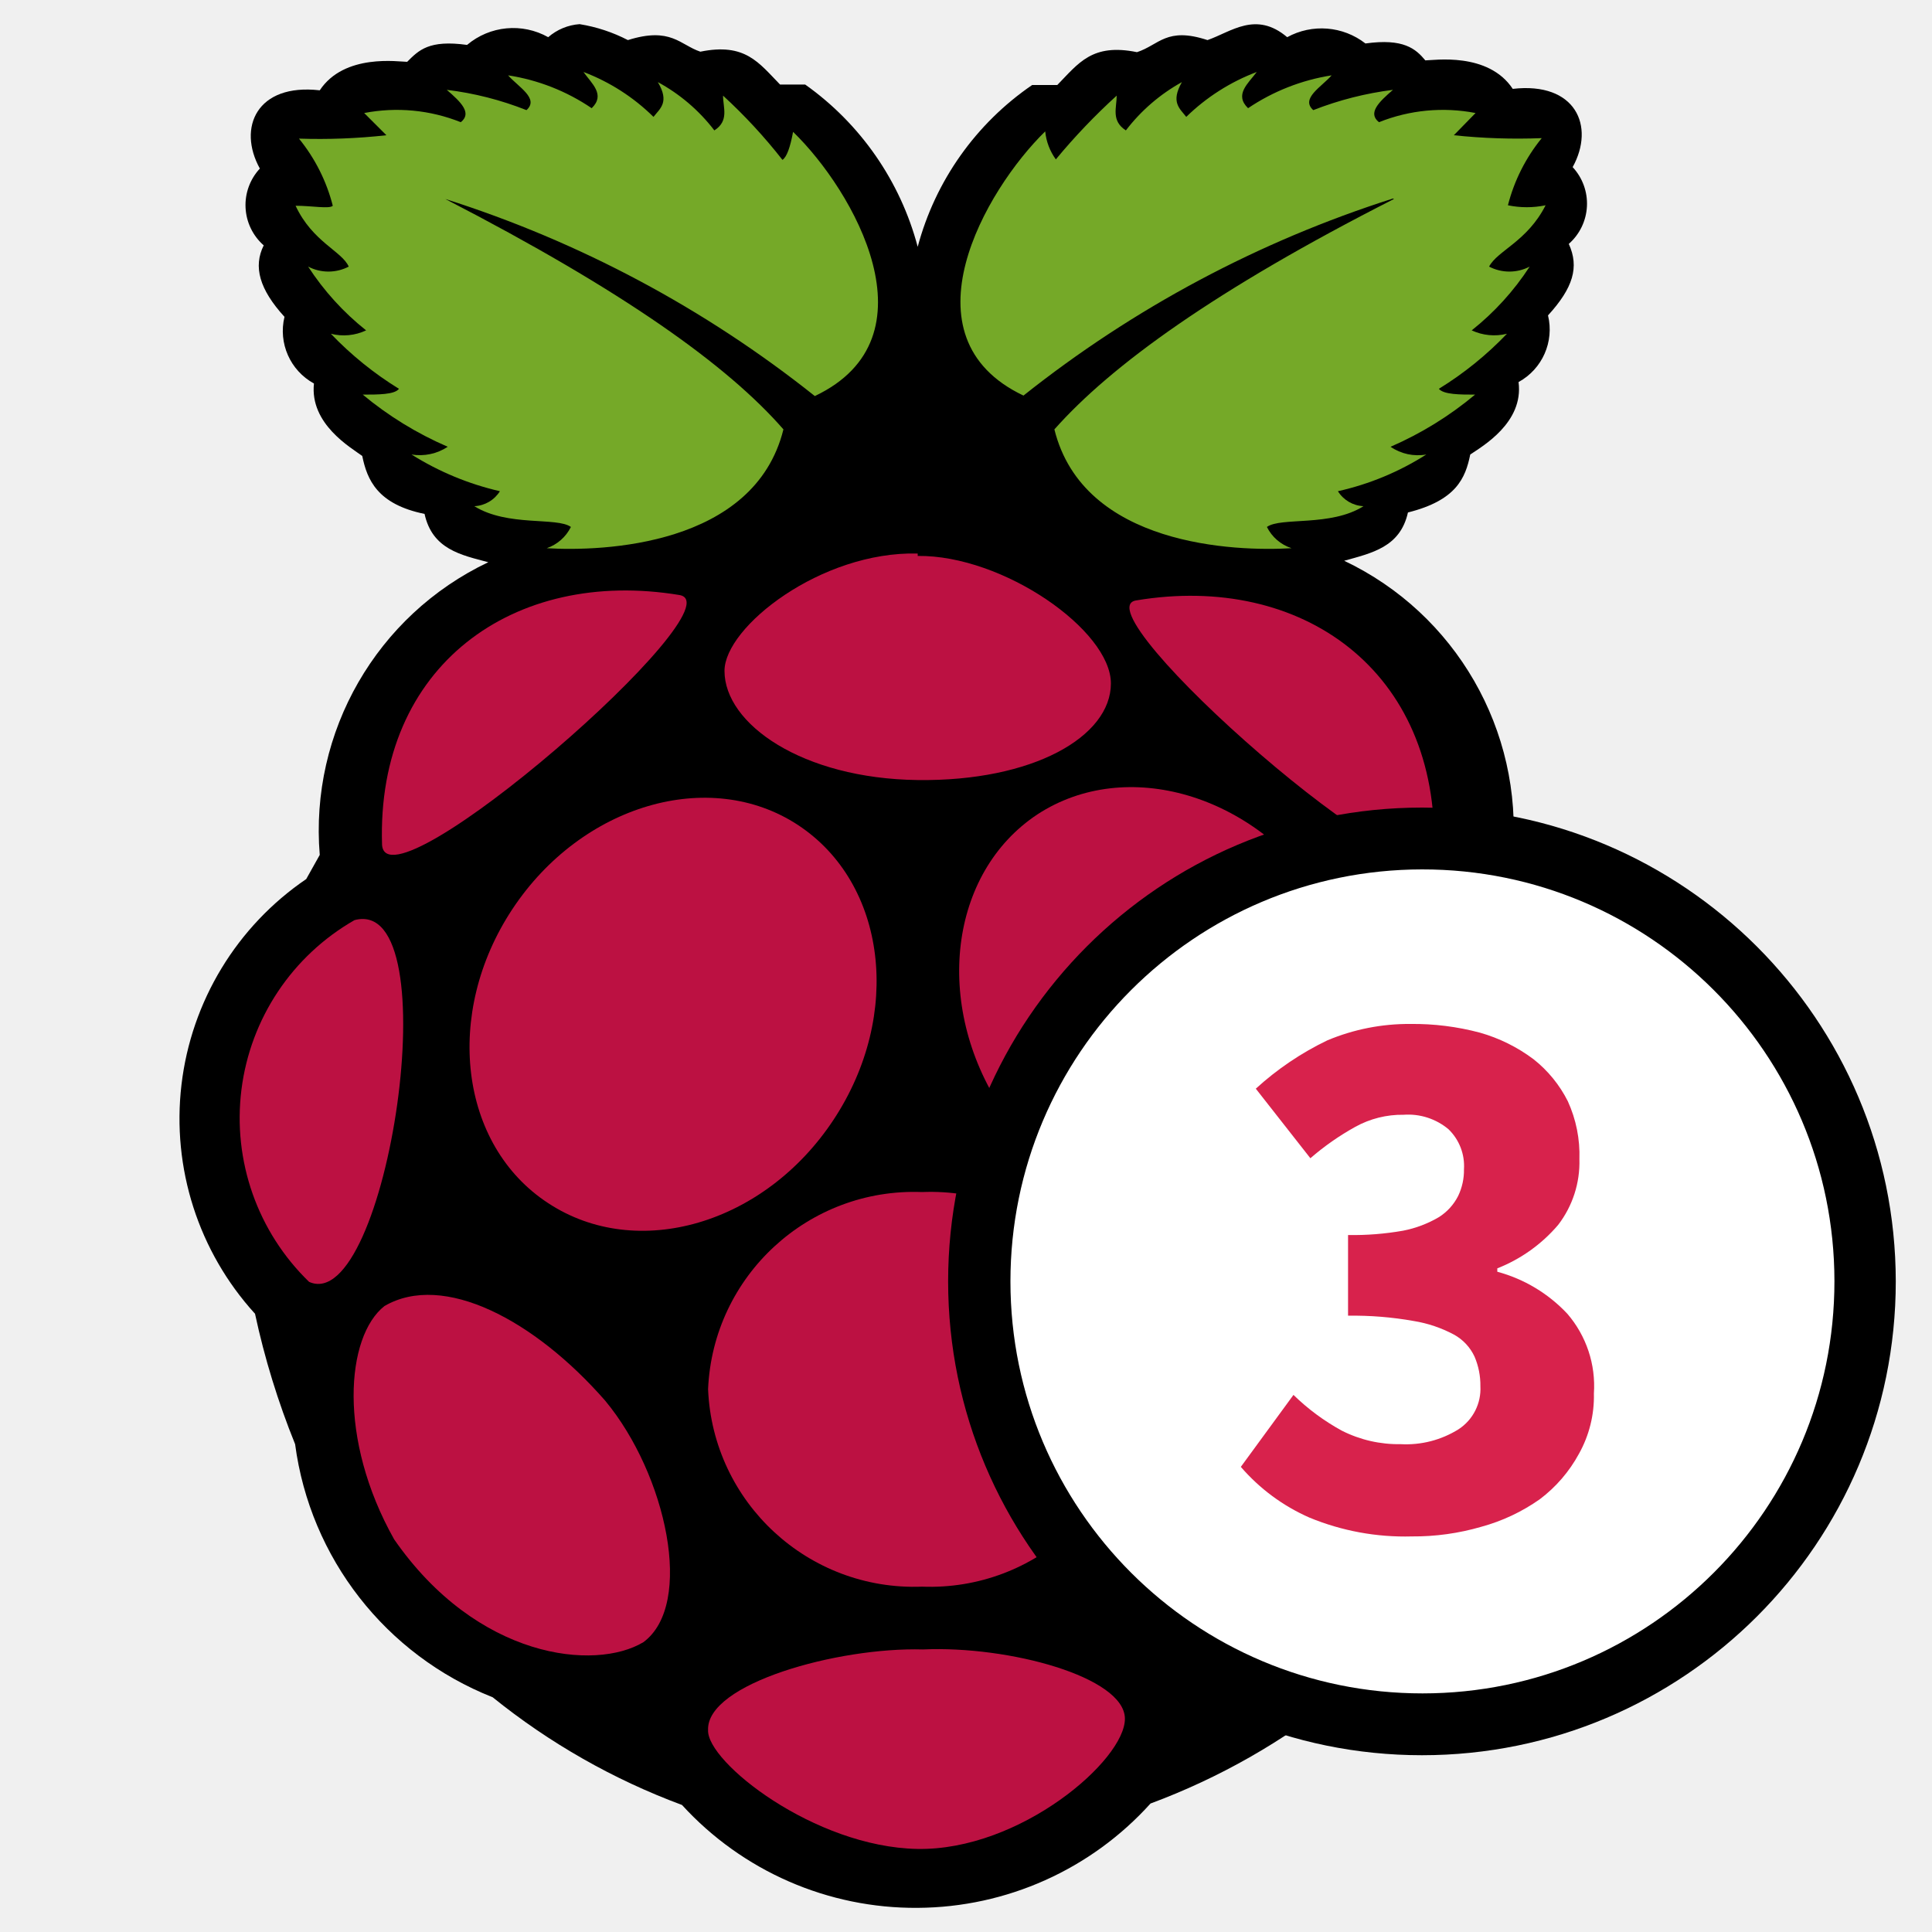
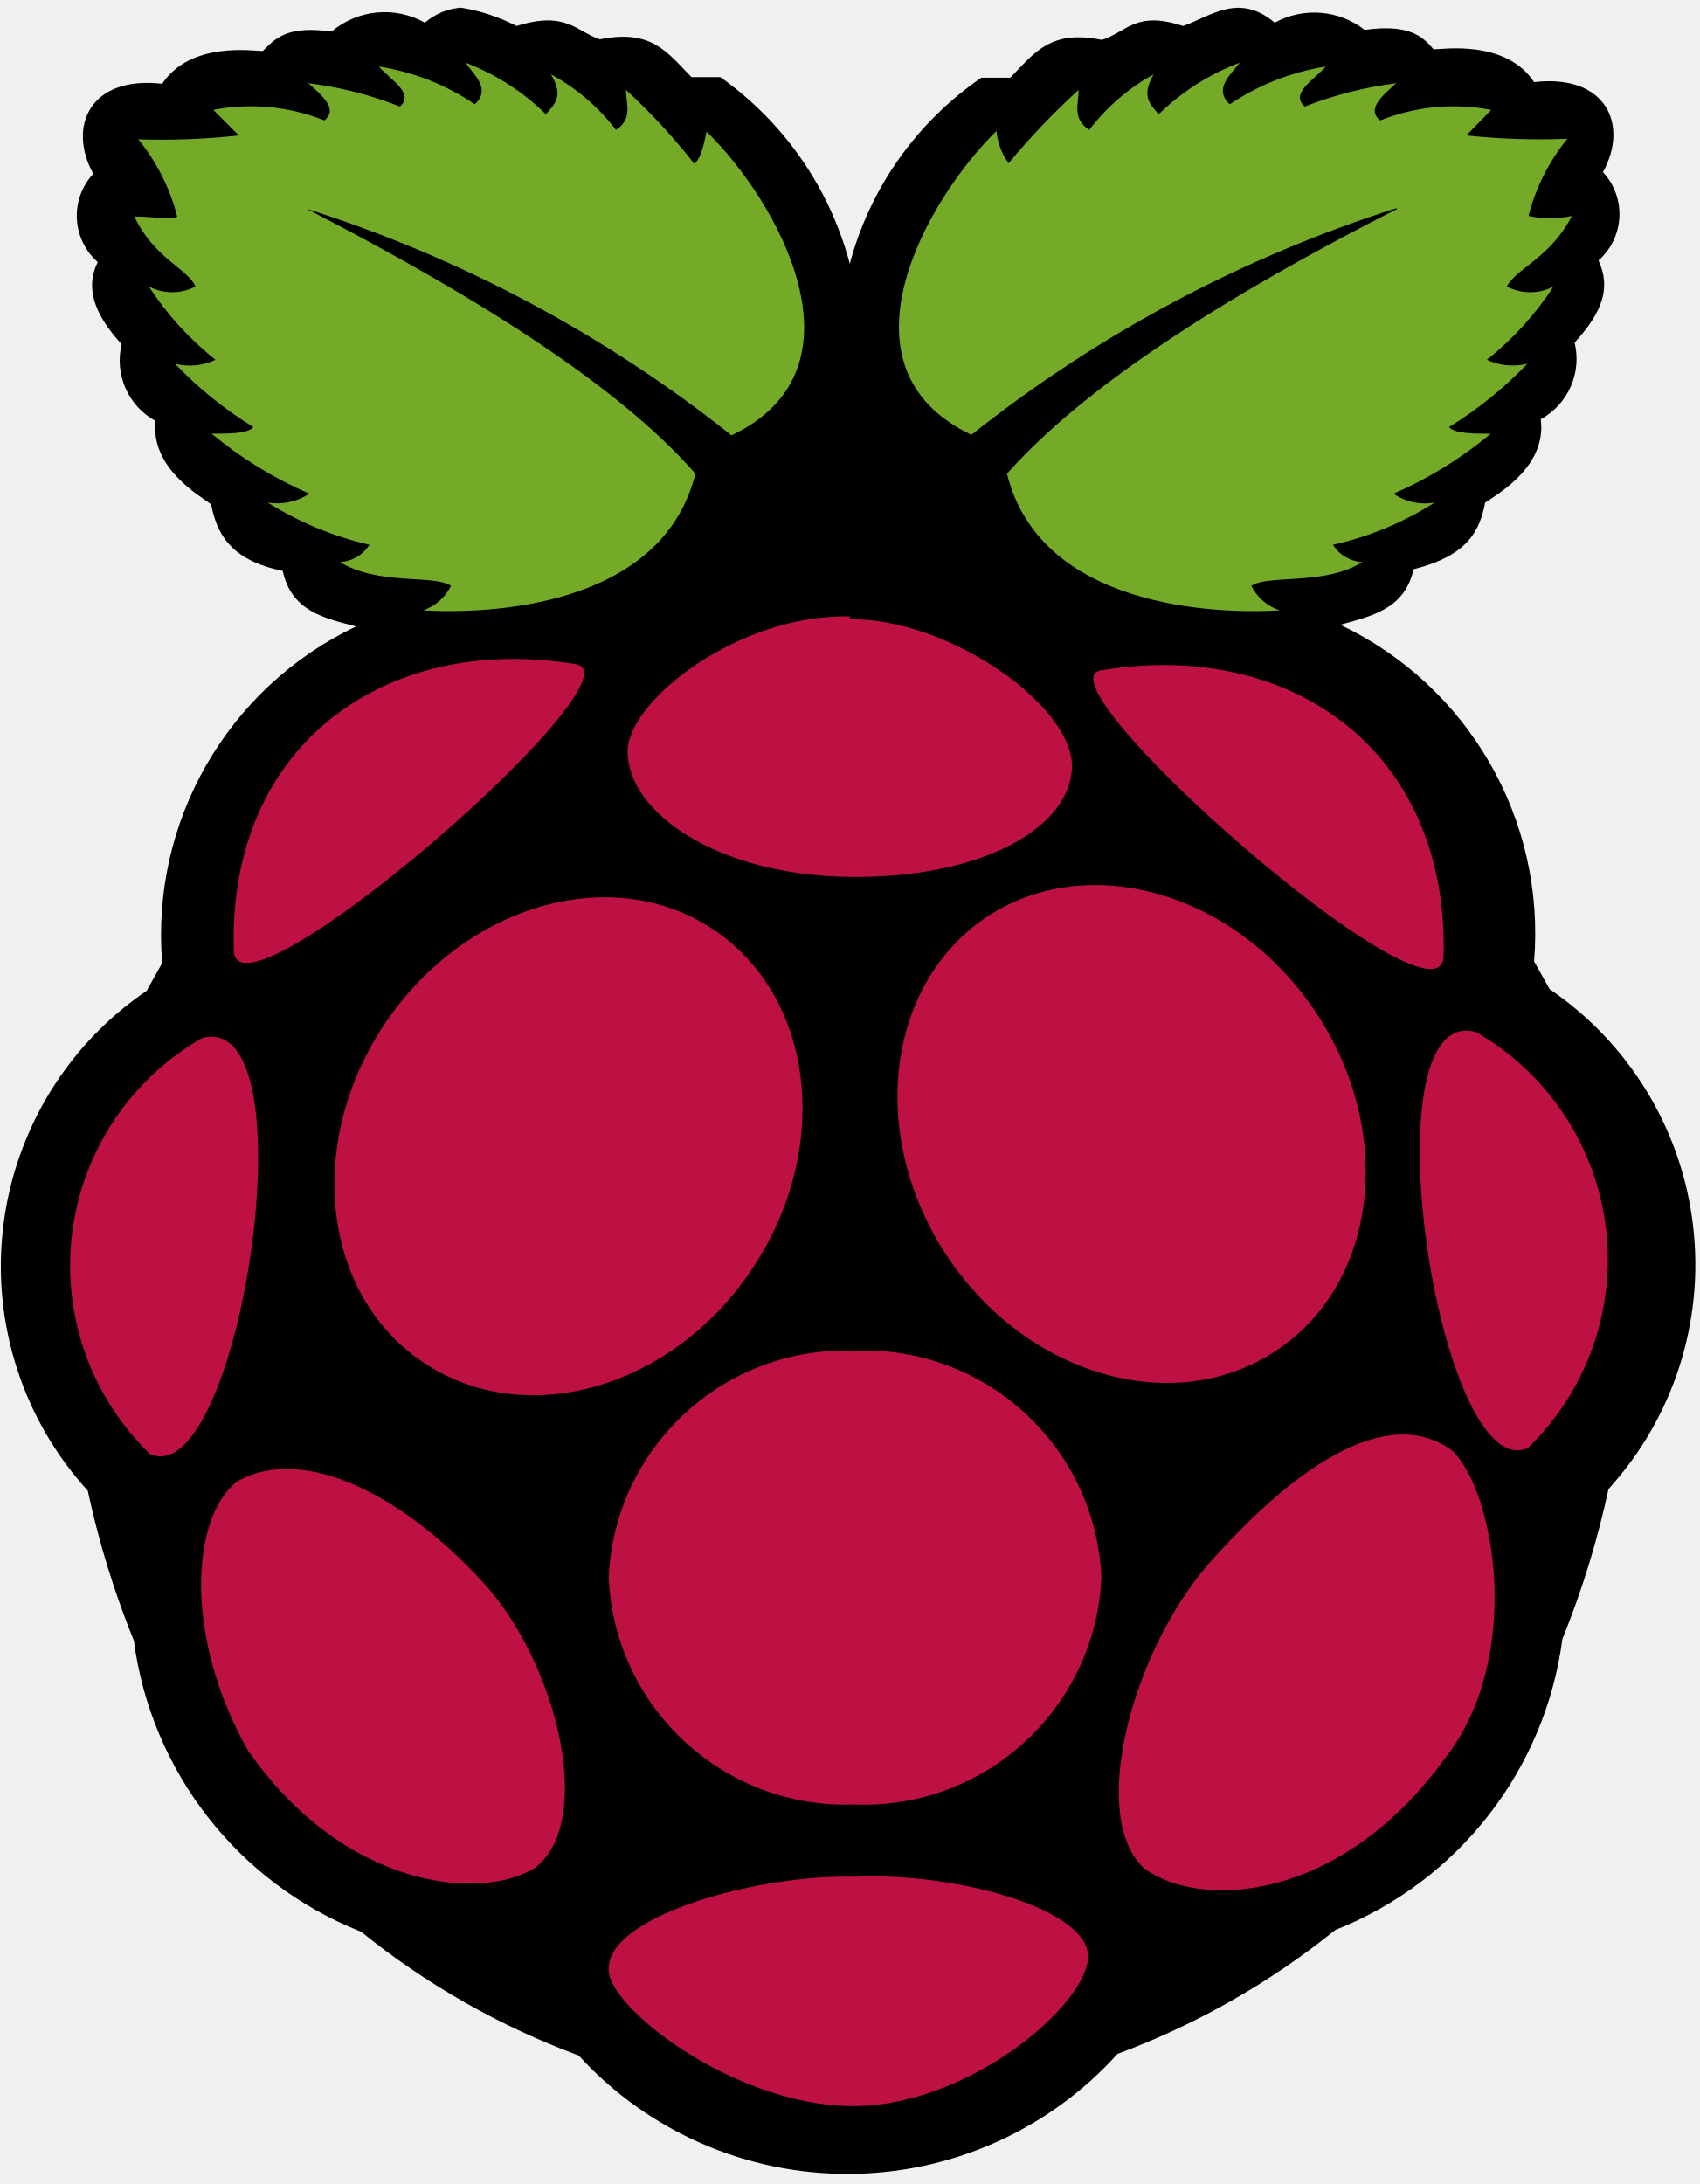
- <svg xmlns="http://www.w3.org/2000/svg" id="Layer_1" data-name="Layer 1" viewBox="0 0 40 40">
+ <svg xmlns="http://www.w3.org/2000/svg" width="200" height="257" fill="none">
+   <g clip-path="url(#a)">
+     <path fill="#000" d="M54.248.904A7.26 7.26 0 0 0 50 2.67a9.67 9.67 0 0 0-10.98 1.046c-5.164-.72-6.536.719-8.105 2.287-1.111 0-8.497-1.176-11.83 3.857-8.497-.98-11.177 5.032-8.105 10.588a7.254 7.254 0 0 0 .523 10.392c-1.438 2.876-.588 5.948 2.81 9.673a8.104 8.104 0 0 0 3.987 9.02c-.588 5.49 5.033 8.693 6.537 9.804.653 3.202 2.026 6.536 8.43 7.843 1.047 4.771 4.903 5.555 8.628 6.536a40.2 40.2 0 0 0-22.81 39.608l-1.83 3.268A39.21 39.21 0 0 0 1.983 161a39.2 39.2 0 0 0 8.344 14.414 106.5 106.5 0 0 0 5.425 17.647 42.88 42.88 0 0 0 26.731 34.249 91.5 91.5 0 0 0 25.622 14.575A42.75 42.75 0 0 0 100 255.806a42.73 42.73 0 0 0 31.503-14.117 91.5 91.5 0 0 0 25.621-14.576 42.87 42.87 0 0 0 26.732-34.248 106.5 106.5 0 0 0 5.425-17.647 39.22 39.22 0 0 0 9.952-30.992 39.2 39.2 0 0 0-16.88-27.832l-1.83-3.267a40.2 40.2 0 0 0-22.811-39.608c3.726-1.046 7.582-1.83 8.628-6.536 6.536-1.634 7.778-4.64 8.431-7.843 1.634-1.111 7.255-4.314 6.536-9.804a8.106 8.106 0 0 0 3.987-9.02c3.399-3.725 4.248-6.536 2.81-9.673a7.253 7.253 0 0 0 .523-10.392c3.072-5.556.392-11.569-8.104-10.589-3.334-5.032-10.719-3.856-11.83-3.856-1.307-1.568-2.941-3.006-8.105-2.287A9.67 9.67 0 0 0 150 2.669c-4.248-3.595-7.582-.719-10.784.392-5.556-1.83-6.536.654-9.543 1.634-6.078-1.242-7.908 1.503-10.784 4.445h-3.399A38.56 38.56 0 0 0 100 31.035 39.22 39.22 0 0 0 84.77 9.075h-3.399c-2.875-2.942-4.705-5.687-10.784-4.445-2.745-.915-3.987-3.399-9.804-1.569A21.7 21.7 0 0 0 54.248.904" />
+     <path fill="#75A928" d="M36.078 24.565C60.261 37.048 74.314 47.114 81.83 55.74c-3.922 15.817-24.51 16.536-32.026 16.078a5.75 5.75 0 0 0 3.268-2.875c-1.896-1.373-8.562 0-13.072-2.81a4.31 4.31 0 0 0 3.464-2.027 38.8 38.8 0 0 1-11.96-4.967 6.86 6.86 0 0 0 4.901-1.046 47.3 47.3 0 0 1-11.503-7.059c2.091 0 4.314 0 4.902-.784a46.3 46.3 0 0 1-9.216-7.451 7.06 7.06 0 0 0 4.771-.458 36.2 36.2 0 0 1-7.843-8.627 5.95 5.95 0 0 0 5.49 0c-.915-2.092-4.901-3.334-7.19-8.235 2.223 0 4.576.457 5.034 0a23.6 23.6 0 0 0-4.576-9.085c3.95.13 7.903-.023 11.83-.458l-3.006-3.006a23.27 23.27 0 0 1 13.072 1.241c1.569-1.241 0-2.745-1.896-4.379a43.4 43.4 0 0 1 10.785 2.745c1.764-1.568-1.111-3.137-2.484-4.705a27.5 27.5 0 0 1 11.307 4.444c1.896-1.83 0-3.333-1.11-4.902a27.3 27.3 0 0 1 9.476 6.078c.85-1.11 2.222-1.96.588-4.705a24.05 24.05 0 0 1 7.648 6.536c2.026-1.308 1.176-3.072 1.176-4.706a72 72 0 0 1 8.04 8.692c.587-.392 1.045-1.699 1.437-3.79 8.17 7.908 19.608 27.843 2.941 35.751a156.1 156.1 0 0 0-50-26.667M164.445 24.565c-24.183 12.287-38.301 22.549-45.948 31.176 3.921 15.817 24.51 16.536 32.091 16.078a5.68 5.68 0 0 1-3.333-2.875c1.895-1.373 8.627 0 13.072-2.81a4.31 4.31 0 0 1-3.464-2.027 37.5 37.5 0 0 0 11.961-4.967 6.54 6.54 0 0 1-4.837-1.046 47 47 0 0 0 11.438-7.059c-2.026 0-4.248 0-4.902-.784a46.4 46.4 0 0 0 9.216-7.451 7.2 7.2 0 0 1-4.772-.458 36.2 36.2 0 0 0 7.844-8.627 5.95 5.95 0 0 1-5.491 0c1.111-2.157 5.164-3.399 7.647-8.3-1.681.35-3.416.35-5.098 0a23.6 23.6 0 0 1 4.576-9.086c-3.97.157-7.945.026-11.896-.392l2.941-3.006a23.27 23.27 0 0 0-13.072 1.241c-1.568-1.241 0-2.745 1.896-4.379a45 45 0 0 0-10.785 2.745c-1.764-1.568 1.112-3.137 2.484-4.705a28 28 0 0 0-11.307 4.444c-1.895-1.83 0-3.333 1.176-4.902a27.7 27.7 0 0 0-9.542 6.078c-.85-1.11-2.157-1.96-.588-4.705a24.4 24.4 0 0 0-7.582 6.536c-2.026-1.308-1.242-3.072-1.242-4.706a84 84 0 0 0-8.235 8.627 7.7 7.7 0 0 1-1.438-3.79c-8.105 7.908-19.608 27.842-2.941 35.75a156.9 156.9 0 0 1 50-26.666z" />
+     <path fill="#BC1142" d="M129.608 185.61a27.974 27.974 0 0 1-29.02 26.732 27.91 27.91 0 0 1-28.954-26.732 27.907 27.907 0 0 1 28.954-26.666 27.912 27.912 0 0 1 29.02 26.666M83.791 109.27c12.026 7.909 14.183 25.687 4.837 39.87S62.026 168.355 50 160.447c-12.026-7.843-14.183-25.686-4.836-39.804S71.83 101.427 83.79 109.27M116.209 107.832c-11.96 7.909-14.117 25.752-4.836 39.87s26.666 19.215 38.693 11.307c12.026-7.843 14.183-25.686 4.836-39.804s-26.667-19.216-38.693-11.373M23.79 122.146c13.073-3.464 4.38 53.66-6.143 48.954a30.85 30.85 0 0 1 6.144-48.954M173.66 121.427c-13.072-3.464-4.379 53.661 6.144 48.955a30.85 30.85 0 0 0 9.158-26.012 30.84 30.84 0 0 0-4.945-13.276 30.84 30.84 0 0 0-10.357-9.667M129.608 78.879c22.353-3.726 40.98 9.542 40.261 33.79-.784 9.347-48.496-32.68-40.261-33.79M67.778 78.16c-22.418-3.726-41.046 9.542-40.261 33.79.588 9.347 48.496-32.353 40.261-33.79M100 72.538c-13.072-.326-26.144 9.935-26.144 15.883 0 7.19 10.523 14.575 26.144 14.771s26.144-5.882 26.144-13.072S111.569 72.734 100 72.865zM100.719 220.839c11.634-.523 27.255 3.725 27.32 9.346s-14.183 17.909-28.104 17.647c-13.922-.261-28.497-11.764-28.3-16.078-.262-6.275 17.515-11.242 29.084-10.915M57.712 187.179c8.301 10 12.092 27.582 5.164 32.68-6.536 3.921-22.484 2.287-33.726-13.922-7.647-13.595-6.536-27.451-1.307-31.569 7.974-4.64 20.327 1.896 29.87 12.811M142.091 184.173c-9.019 10.522-13.986 29.673-7.451 35.686 6.536 4.836 23.072 4.117 35.491-13.072 9.019-11.569 5.947-30.85.849-36.013-7.647-5.752-18.692 1.83-28.889 13.399" />
+   </g>
  <defs>
-     <style>.cls-1{fill:#75a928;}.cls-2{fill:#bc1142;}.cls-3{fill:#fff;}.cls-4{isolation:isolate;}.cls-5{fill:#d8224c;}</style>
+     <clipPath id="a">
+       <path fill="#fff" d="M0 .434h200v256.21H0z" />
+     </clipPath>
  </defs>
-   <path d="M12,.5a1.11,1.11,0,0,0-.65.27A1.48,1.48,0,0,0,9.67.93c-.79-.11-1,.11-1.24.35-.17,0-1.3-.18-1.81.59-1.3-.15-1.71.77-1.24,1.62a1.11,1.11,0,0,0,.08,1.59c-.22.44-.09.91.43,1.48A1.24,1.24,0,0,0,6.5,7.94c-.09.84.77,1.33,1,1.5.1.49.31,1,1.29,1.2.16.73.75.85,1.32,1a6.15,6.15,0,0,0-3.49,6.06l-.28.5a6,6,0,0,0-1.06,9,16.29,16.29,0,0,0,.83,2.7,6.56,6.56,0,0,0,4.09,5.24,14,14,0,0,0,3.92,2.23A6.54,6.54,0,0,0,19,39.5H19a6.54,6.54,0,0,0,4.82-2.16,14,14,0,0,0,3.92-2.23,6.56,6.56,0,0,0,4.09-5.24,16.29,16.29,0,0,0,.83-2.7,6,6,0,0,0-1.06-9l-.28-.5a6.15,6.15,0,0,0-3.49-6.06c.57-.16,1.16-.28,1.32-1,1-.25,1.19-.71,1.29-1.2.25-.17,1.11-.66,1-1.5a1.24,1.24,0,0,0,.61-1.38c.52-.57.65-1,.43-1.48a1.11,1.11,0,0,0,.08-1.59c.47-.85.06-1.77-1.24-1.62-.51-.77-1.64-.59-1.81-.59-.2-.24-.45-.46-1.24-.35A1.48,1.48,0,0,0,26.65.77C26,.22,25.49.66,25,.83c-.85-.28-1,.1-1.46.25-.93-.19-1.21.23-1.65.68h-.52A5.9,5.9,0,0,0,19,5.11a6,6,0,0,0-2.33-3.36h-.52c-.44-.45-.72-.87-1.65-.68C14.08.93,13.89.55,13,.83A3.32,3.32,0,0,0,12,.5Z" />
-   <path class="cls-1" d="M9.22,4.12c3.7,1.91,5.85,3.45,7,4.77-.6,2.42-3.75,2.53-4.9,2.46a.88.88,0,0,0,.5-.44c-.29-.21-1.31,0-2-.43a.66.66,0,0,0,.53-.31,5.93,5.93,0,0,1-1.83-.76,1.05,1.05,0,0,0,.75-.16A7.24,7.24,0,0,1,7.51,8.17c.32,0,.66,0,.75-.12A7.09,7.09,0,0,1,6.85,6.91a1.08,1.08,0,0,0,.73-.07,5.53,5.53,0,0,1-1.2-1.32.91.91,0,0,0,.84,0c-.14-.32-.75-.51-1.1-1.26.34,0,.7.07.77,0a3.61,3.61,0,0,0-.7-1.39A12.66,12.66,0,0,0,8,2.8l-.46-.46a3.56,3.56,0,0,1,2,.19c.24-.19,0-.42-.29-.67a6.64,6.64,0,0,1,1.65.42c.27-.24-.17-.48-.38-.72a4.21,4.21,0,0,1,1.73.68c.29-.28,0-.51-.17-.75a4.17,4.17,0,0,1,1.45.93c.13-.17.34-.3.09-.72a3.68,3.68,0,0,1,1.17,1c.31-.2.18-.47.18-.72A11,11,0,0,1,16.2,3.31c.09-.06.16-.26.22-.58,1.25,1.21,3,4.26.45,5.47A23.88,23.88,0,0,0,9.22,4.12Z" />
-   <path class="cls-1" d="M28.86,4.12C25.16,6,23,7.57,21.83,8.89c.6,2.42,3.75,2.53,4.91,2.46a.87.87,0,0,1-.51-.44c.29-.21,1.32,0,2-.43a.66.66,0,0,1-.53-.31,5.73,5.73,0,0,0,1.83-.76,1,1,0,0,1-.74-.16,7.19,7.19,0,0,0,1.75-1.08c-.31,0-.65,0-.75-.12a7.09,7.09,0,0,0,1.41-1.14,1.1,1.1,0,0,1-.73-.07,5.53,5.53,0,0,0,1.2-1.32.91.91,0,0,1-.84,0C31,5.19,31.62,5,32,4.25a1.91,1.91,0,0,1-.78,0,3.61,3.61,0,0,1,.7-1.39A12.58,12.58,0,0,1,30.1,2.8l.45-.46a3.56,3.56,0,0,0-2,.19c-.24-.19,0-.42.29-.67a6.88,6.88,0,0,0-1.65.42c-.27-.24.17-.48.38-.72a4.28,4.28,0,0,0-1.73.68c-.29-.28,0-.51.18-.75a4.23,4.23,0,0,0-1.46.93c-.13-.17-.33-.3-.09-.72a3.74,3.74,0,0,0-1.16,1c-.31-.2-.19-.47-.19-.72a12.84,12.84,0,0,0-1.26,1.32,1.18,1.18,0,0,1-.22-.58c-1.24,1.21-3,4.26-.45,5.47a24,24,0,0,1,7.65-4.08Z" />
-   <path class="cls-2" d="M23.53,28.76a4.28,4.28,0,0,1-4.44,4.09,4.27,4.27,0,0,1-4.43-4.09,4.27,4.27,0,0,1,4.43-4.08A4.27,4.27,0,0,1,23.53,28.76Z" />
-   <path class="cls-2" d="M16.52,17.08c1.84,1.21,2.17,3.93.74,6.1s-4.07,2.94-5.91,1.73h0c-1.84-1.2-2.17-3.93-.74-6.09s4.08-2.94,5.91-1.74Z" />
-   <path class="cls-2" d="M21.48,16.86c-1.83,1.21-2.16,3.94-.74,6.1s4.08,2.94,5.92,1.73h0c1.84-1.2,2.17-3.93.74-6.09s-4.08-2.94-5.92-1.74Z" />
-   <path class="cls-2" d="M7.34,19.05c2-.53.67,8.21-.94,7.49A4.72,4.72,0,0,1,7.34,19.05Z" />
-   <path class="cls-2" d="M30.27,18.94c-2-.53-.67,8.21.94,7.49A4.72,4.72,0,0,0,30.27,18.94Z" />
-   <path class="cls-2" d="M23.53,12.43c3.42-.57,6.27,1.46,6.16,5.17-.12,1.43-7.42-5-6.16-5.17Z" />
-   <path class="cls-2" d="M14.07,12.32c-3.43-.57-6.28,1.46-6.16,5.17C8,18.92,15.33,12.54,14.07,12.32Z" />
-   <path class="cls-2" d="M19,11.46c-2-.05-4,1.52-4,2.43,0,1.1,1.61,2.23,4,2.26s4-.9,4-2-2.23-2.66-4-2.64Z" />
-   <path class="cls-2" d="M19.11,34.15c1.78-.08,4.17.57,4.18,1.43s-2.17,2.74-4.3,2.7-4.36-1.8-4.33-2.46C14.62,34.86,17.34,34.1,19.11,34.15Z" />
-   <path class="cls-2" d="M12.53,29c1.27,1.53,1.85,4.22.79,5-1,.6-3.44.35-5.16-2.13-1.17-2.08-1-4.2-.2-4.83C9.18,26.33,11.07,27.33,12.53,29Z" />
-   <path class="cls-2" d="M25.44,28.54C24.06,30.15,23.3,33.08,24.3,34c1,.74,3.53.63,5.43-2,1.38-1.77.91-4.72.13-5.51C28.69,25.61,27,26.77,25.44,28.54Z" />
-   <circle class="cls-3" cx="29.44" cy="26.48" r="9.17" />
-   <path d="M29.44,18a8.53,8.53,0,1,1-8.52,8.53A8.53,8.53,0,0,1,29.44,18m0-1.28a9.81,9.81,0,1,0,9.81,9.81,9.82,9.82,0,0,0-9.81-9.81Z" />
-   <g class="cls-4">
-     <path class="cls-5" d="M29.23,31.81a5.18,5.18,0,0,1-2.12-.39,4,4,0,0,1-1.42-1.05l1.09-1.49a4.58,4.58,0,0,0,1,.74A2.6,2.6,0,0,0,29,29.9a2.05,2.05,0,0,0,1.2-.31,1,1,0,0,0,.45-.89,1.51,1.51,0,0,0-.12-.61,1,1,0,0,0-.43-.46,2.67,2.67,0,0,0-.83-.28,7.16,7.16,0,0,0-1.36-.11V25.57a6,6,0,0,0,1.14-.09,2.34,2.34,0,0,0,.74-.28,1.11,1.11,0,0,0,.4-.44,1.23,1.23,0,0,0,.12-.55,1.06,1.06,0,0,0-.32-.83,1.3,1.3,0,0,0-.93-.3,2,2,0,0,0-1,.25,5.45,5.45,0,0,0-.93.65L26,22.54a6.14,6.14,0,0,1,1.48-1,4.36,4.36,0,0,1,1.72-.34,5.35,5.35,0,0,1,1.44.18,3.39,3.39,0,0,1,1.11.55,2.59,2.59,0,0,1,.71.87A2.67,2.67,0,0,1,32.7,24a2.13,2.13,0,0,1-.44,1.36,3.19,3.19,0,0,1-1.26.9v.07a3.09,3.09,0,0,1,1.45.87A2.29,2.29,0,0,1,33,28.85a2.44,2.44,0,0,1-.31,1.25,2.92,2.92,0,0,1-.81.94,3.86,3.86,0,0,1-1.21.57A5,5,0,0,1,29.23,31.81Z" />
-   </g>
</svg>
